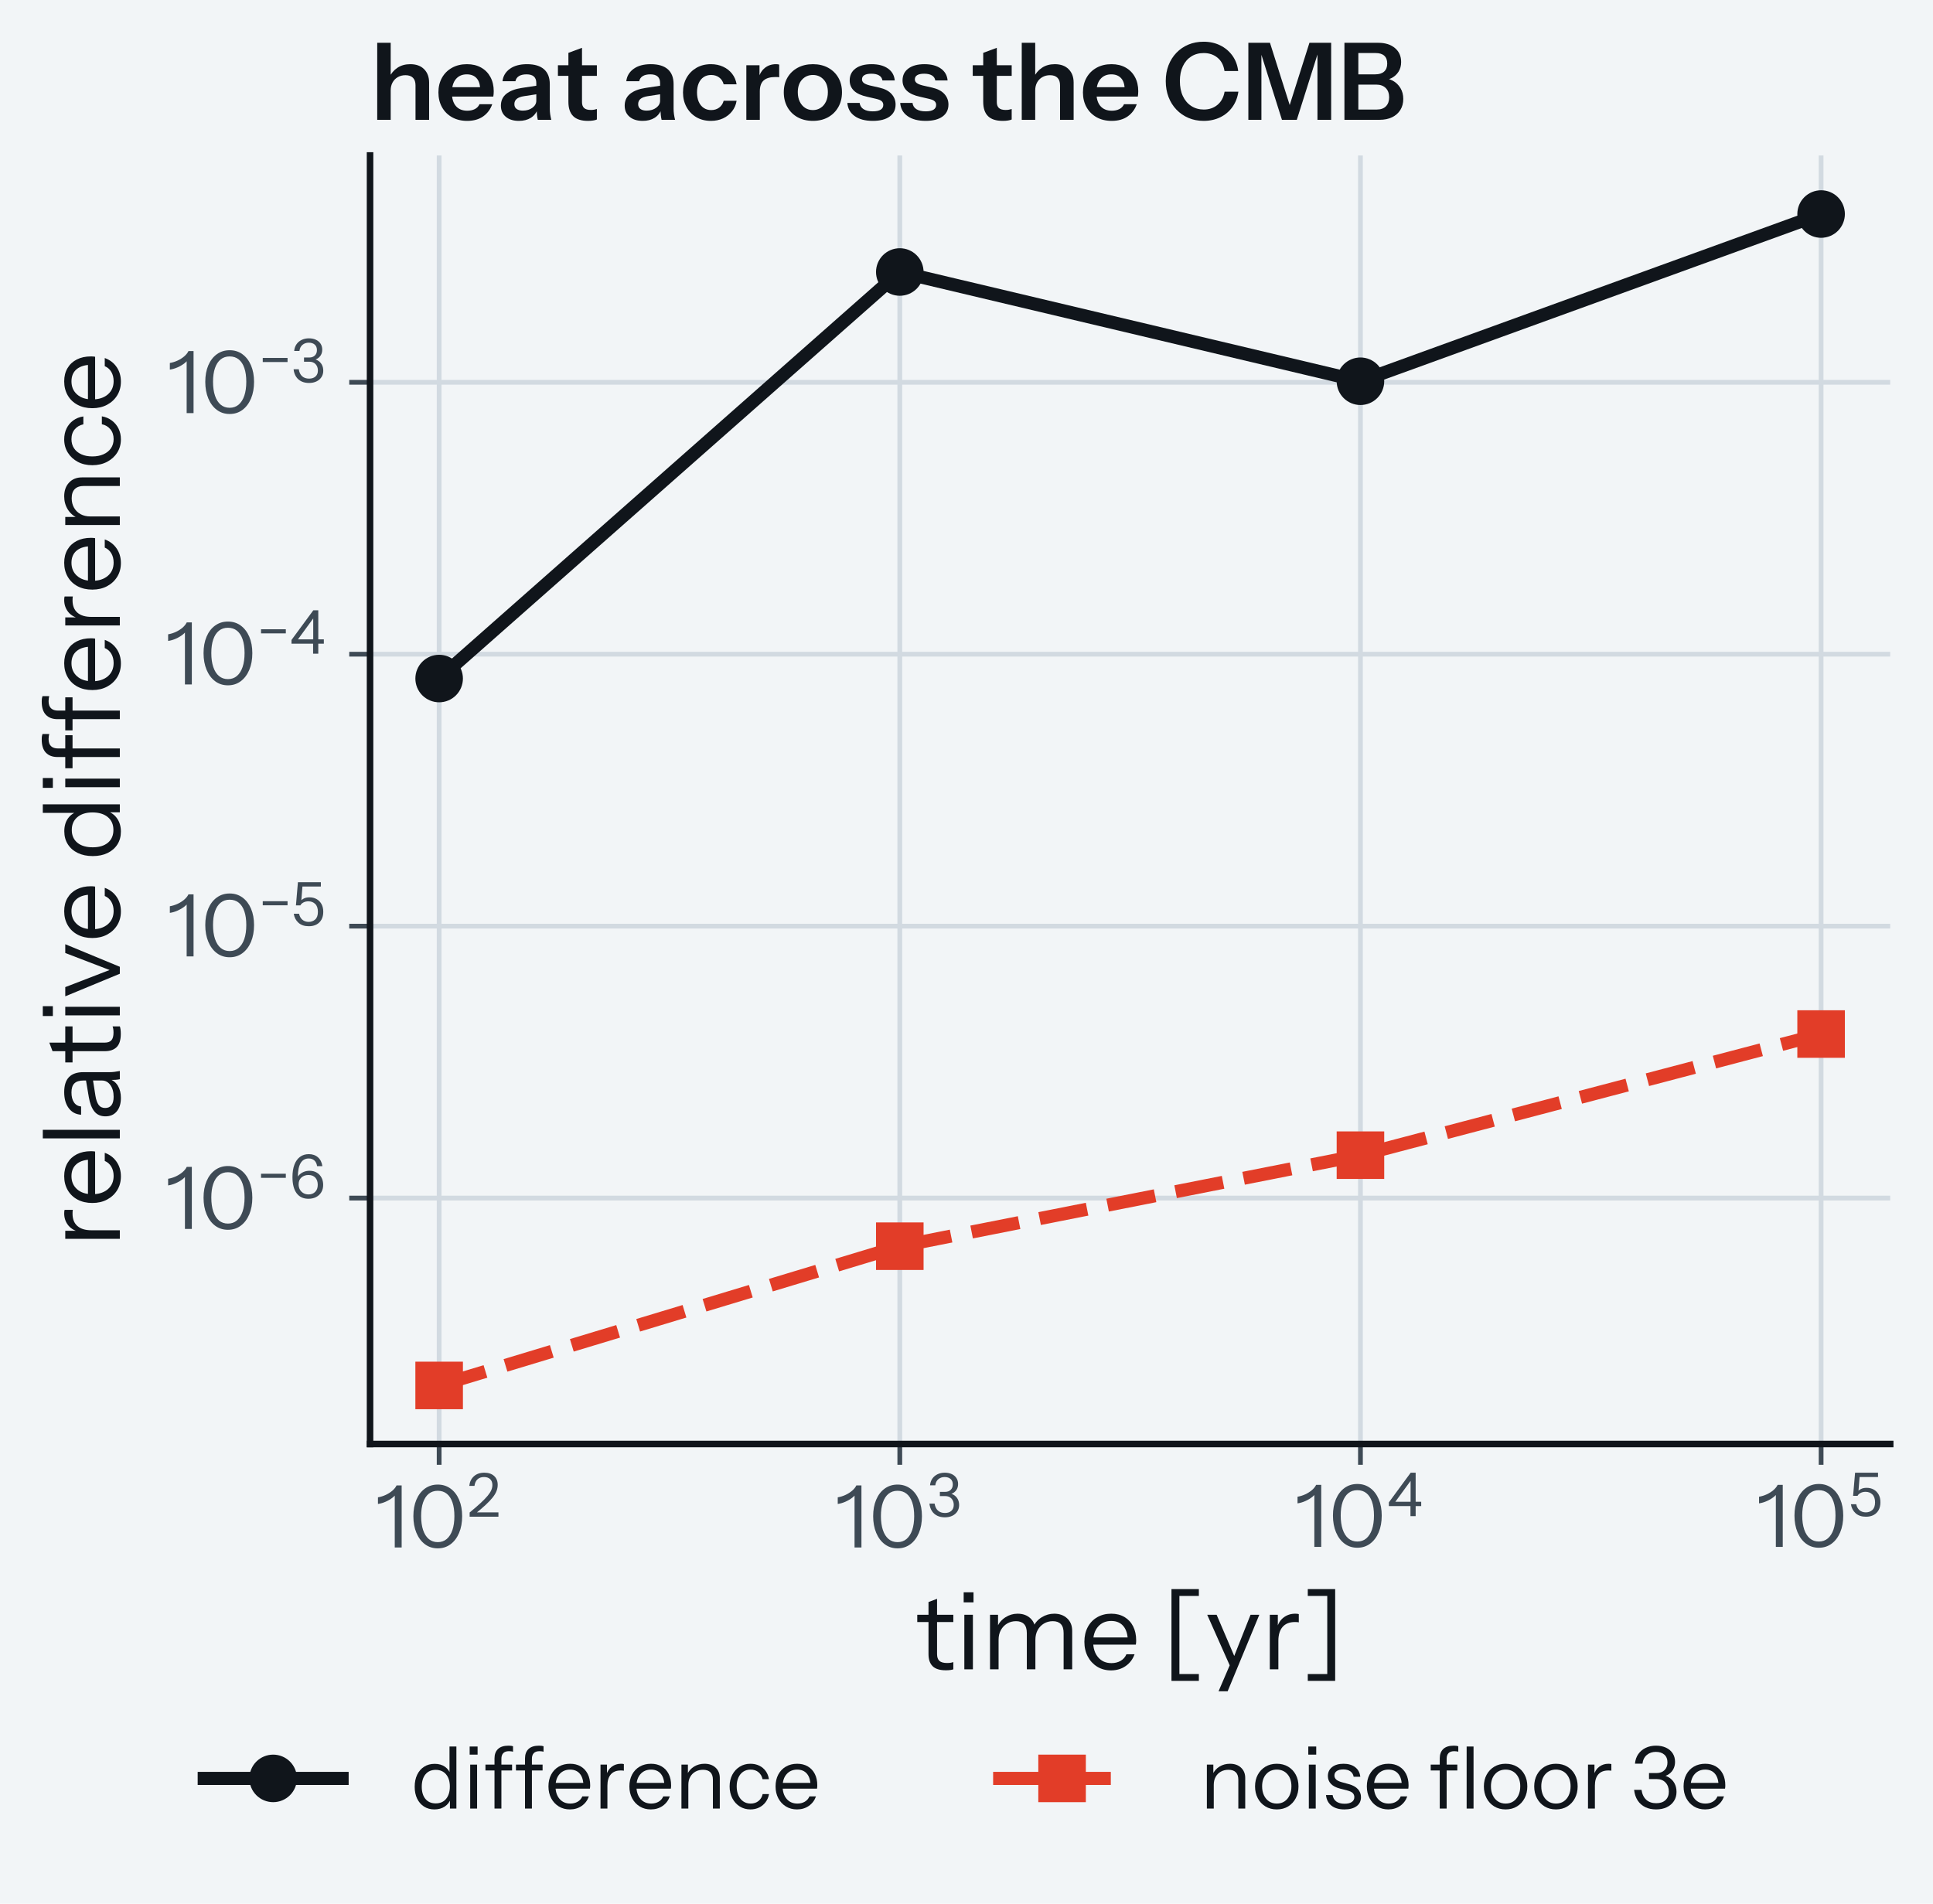
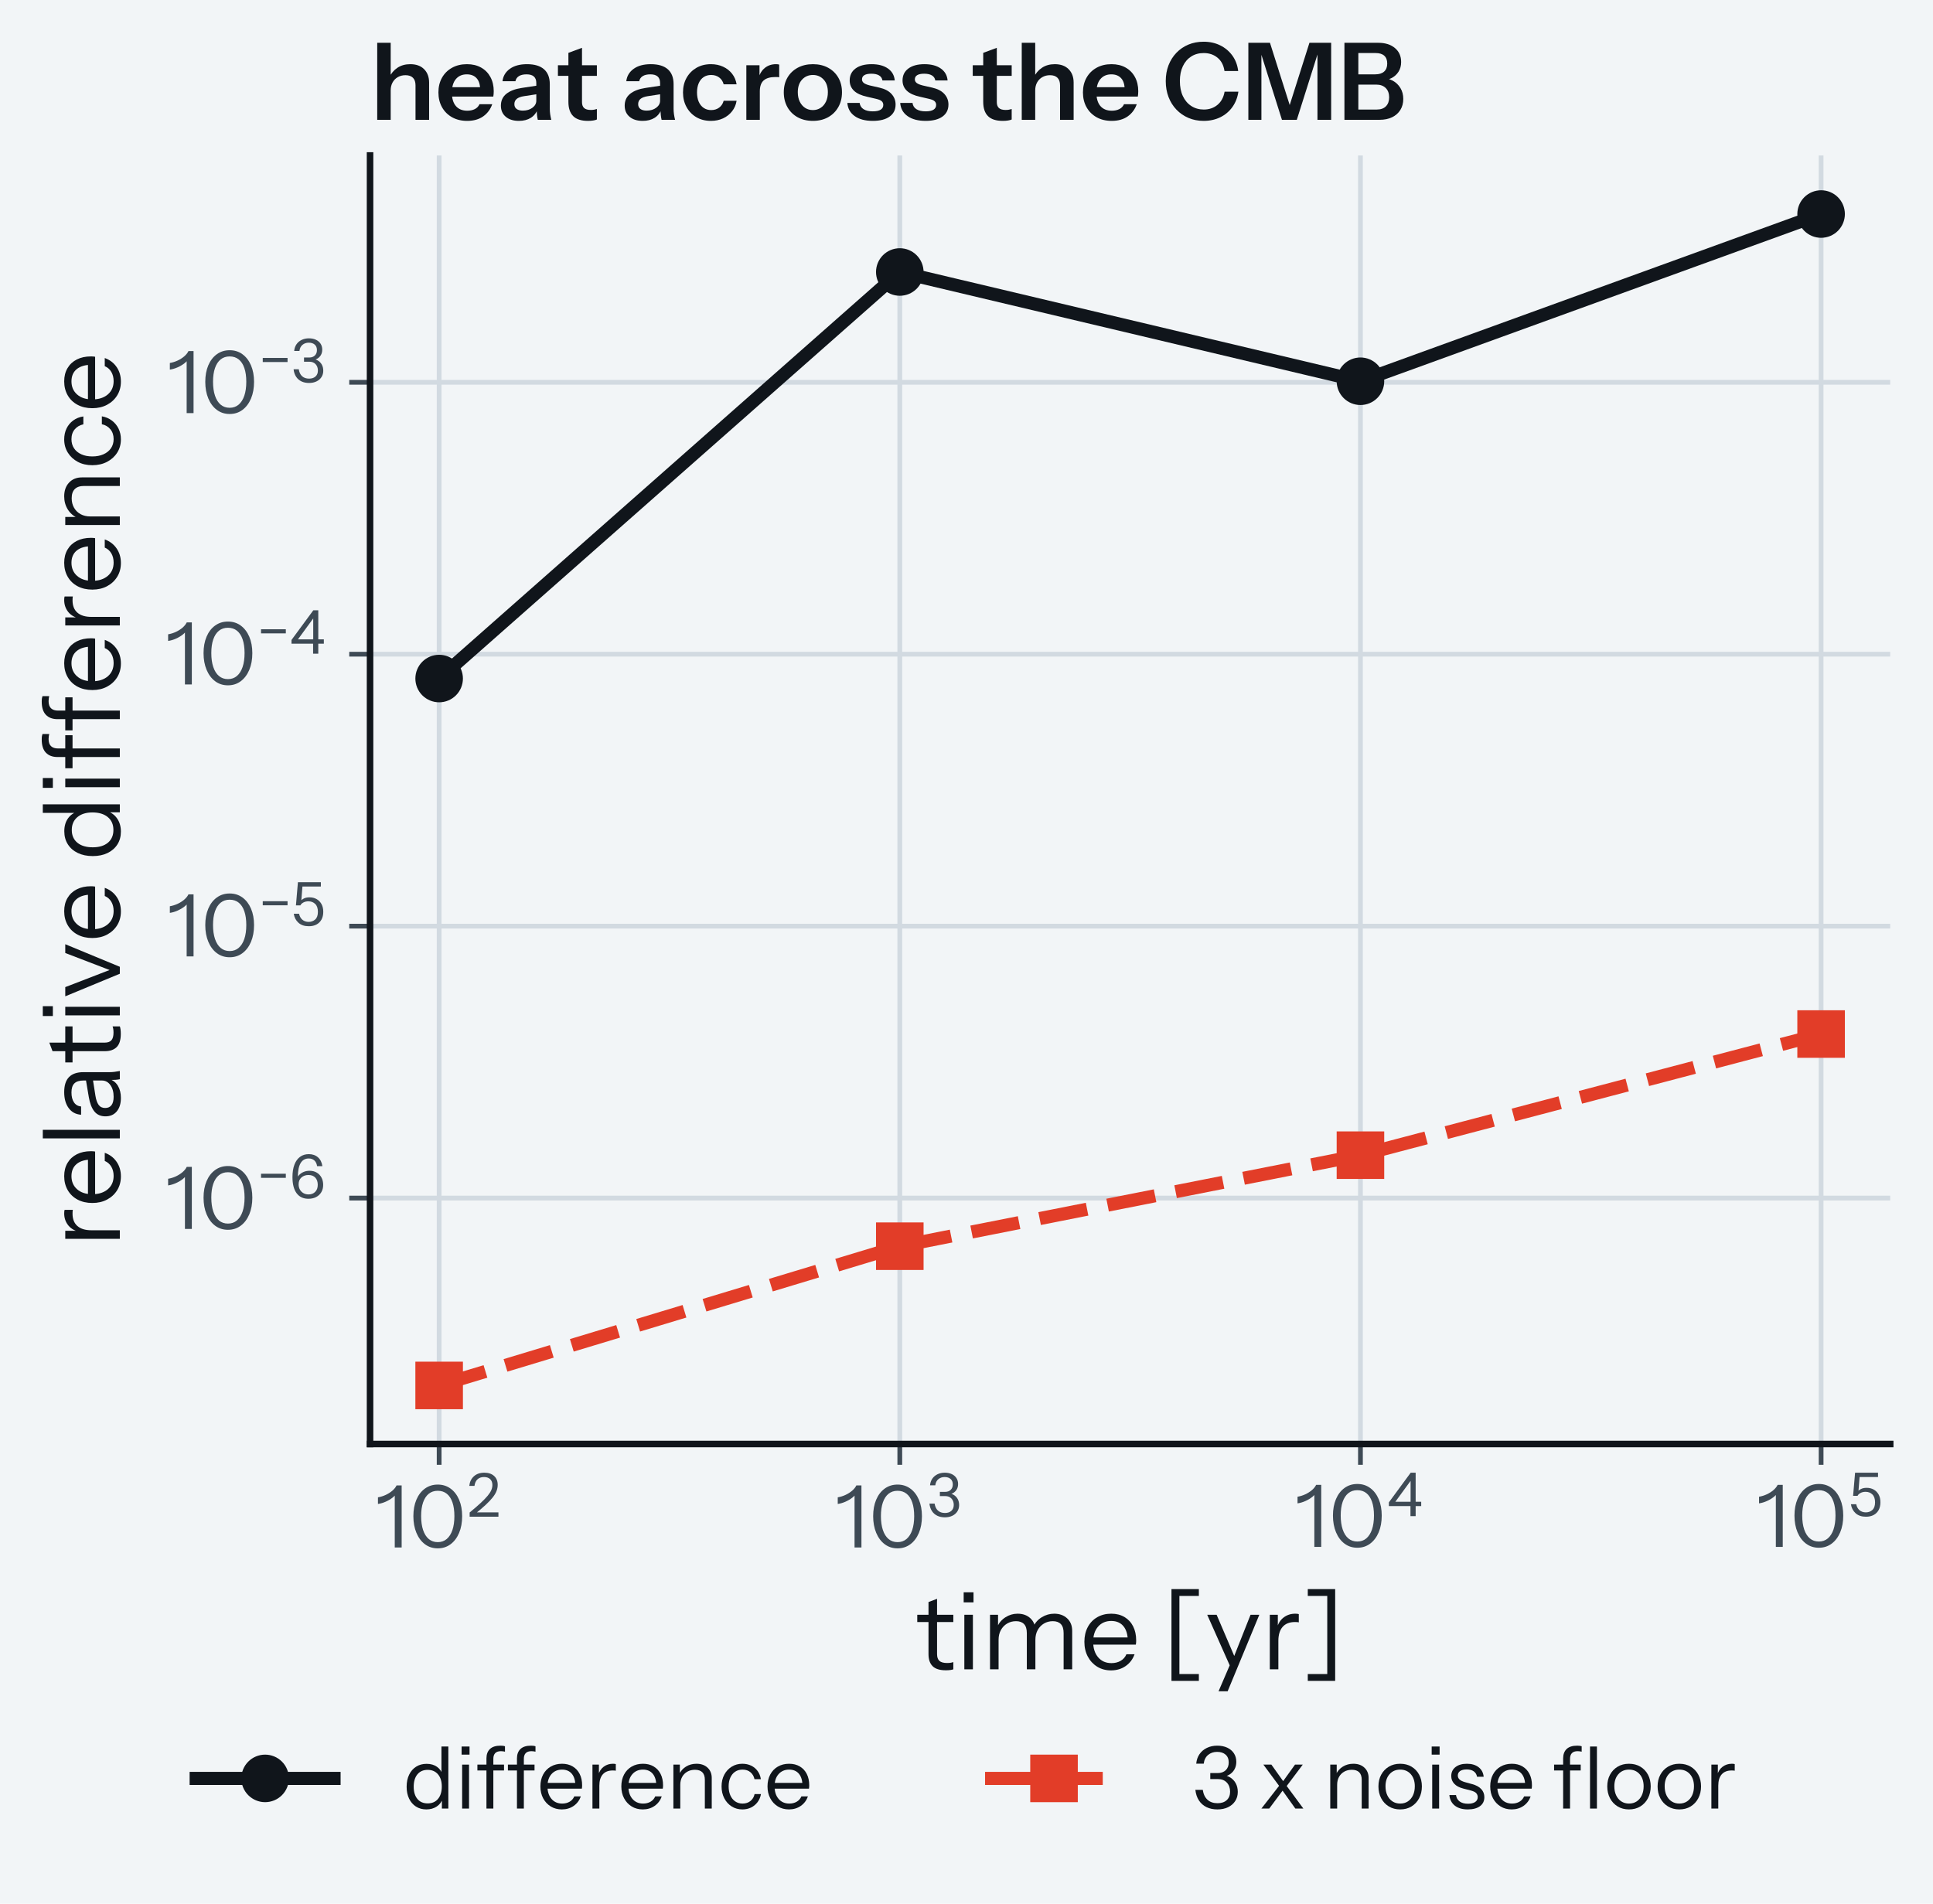
<svg xmlns="http://www.w3.org/2000/svg" xmlns:xlink="http://www.w3.org/1999/xlink" width="325.2pt" height="320.35pt" viewBox="0 0 325.2 320.35" version="1.1">
  <defs>
    <style type="text/css">*{stroke-linejoin: round; stroke-linecap: butt}</style>
  </defs>
  <g id="figure_1">
    <g id="patch_1">
      <path d="M 0 320.35  L 325.2 320.35  L 325.2 0  L 0 0  z " style="fill: #f2f5f7" />
    </g>
    <g id="axes_1">
      <g id="patch_2">
        <path d="M 62.255 242.985  L 318 242.985  L 318 26.16  L 62.255 26.16  z " style="fill: #f2f5f7" />
      </g>
      <g id="matplotlib.axis_1">
        <g id="xtick_1">
          <g id="line2d_1">
            <path d="M 73.88 242.985  L 73.88 26.16  " clip-path="url(#pbb0f7ab8b5)" style="fill: none; stroke: #d2dae1; stroke-width: 0.8; stroke-linecap: square" />
          </g>
          <g id="line2d_2">
            <defs>
              <path id="m2a301ba8c9" d="M 0 0  L 0 3.5  " style="stroke: #3e4a55; stroke-width: 0.8" />
            </defs>
            <g>
              <use xlink:href="#m2a301ba8c9" x="73.88" y="242.985" style="fill: #3e4a55; stroke: #3e4a55; stroke-width: 0.8" />
            </g>
          </g>
          <g id="text_1">
            <g style="fill: #3e4a55" transform="translate(63.14975 260.425) scale(0.145 -0.145)">
              <defs>
                <path id="InstrumentSans-Regular-31" d="M 1440 0  L 1440 4083  L 1574 4051  Q 1498 3878 1280 3705  Q 1062 3533 777 3405  Q 493 3277 192 3232  L 192 3725  Q 493 3776 768 3904  Q 1043 4032 1257 4214  Q 1472 4397 1574 4608  L 1952 4608  L 1952 0  L 1440 0  z " transform="scale(0.015625)" />
                <path id="InstrumentSans-Regular-30" d="M 2131 -64  Q 1587 -64 1180 240  Q 774 544 547 1085  Q 320 1626 320 2323  Q 320 3021 544 3549  Q 768 4077 1177 4374  Q 1587 4672 2131 4672  Q 2675 4672 3081 4374  Q 3488 4077 3715 3549  Q 3942 3021 3942 2323  Q 3942 1619 3715 1081  Q 3488 544 3081 240  Q 2675 -64 2131 -64  z M 2131 397  Q 2522 397 2797 630  Q 3072 864 3219 1296  Q 3366 1728 3366 2330  Q 3366 2925 3222 3347  Q 3078 3770 2803 3990  Q 2528 4211 2131 4211  Q 1734 4211 1459 3987  Q 1184 3763 1040 3344  Q 896 2925 896 2330  Q 896 1728 1043 1293  Q 1190 858 1465 627  Q 1741 397 2131 397  z " transform="scale(0.015625)" />
                <path id="InstrumentSans-Regular-32" d="M 256 0  L 256 448  Q 947 1018 1411 1446  Q 1875 1875 2153 2208  Q 2432 2541 2550 2819  Q 2669 3098 2669 3366  Q 2669 3763 2432 3987  Q 2195 4211 1779 4211  Q 1350 4211 1088 3968  Q 826 3725 768 3270  L 218 3270  Q 282 3898 701 4285  Q 1120 4672 1818 4672  Q 2464 4672 2848 4326  Q 3232 3981 3232 3379  Q 3232 3053 3107 2726  Q 2982 2400 2697 2041  Q 2413 1683 1949 1251  Q 1485 819 800 275  L 678 461  L 3309 461  L 3309 0  L 256 0  z " transform="scale(0.015625)" />
              </defs>
              <use xlink:href="#InstrumentSans-Regular-31" transform="translate(0 0.2)" />
              <use xlink:href="#InstrumentSans-Regular-30" transform="translate(39.09999 0.2)" />
              <use xlink:href="#InstrumentSans-Regular-32" transform="translate(106.5925 35.9) scale(0.7)" />
            </g>
          </g>
        </g>
        <g id="xtick_2">
          <g id="line2d_3">
            <path d="M 151.378 242.985  L 151.378 26.16  " clip-path="url(#pbb0f7ab8b5)" style="fill: none; stroke: #d2dae1; stroke-width: 0.8; stroke-linecap: square" />
          </g>
          <g id="line2d_4">
            <g>
              <use xlink:href="#m2a301ba8c9" x="151.378" y="242.985" style="fill: #3e4a55; stroke: #3e4a55; stroke-width: 0.8" />
            </g>
          </g>
          <g id="text_2">
            <g style="fill: #3e4a55" transform="translate(140.5031 260.425) scale(0.145 -0.145)">
              <defs>
                <path id="InstrumentSans-Regular-33" d="M 1894 -64  Q 1434 -64 1085 105  Q 736 275 521 601  Q 307 928 256 1389  L 806 1389  Q 877 909 1158 653  Q 1440 397 1901 397  Q 2336 397 2585 627  Q 2835 858 2835 1254  Q 2835 1670 2592 1929  Q 2349 2189 1939 2189  L 1363 2189  L 1363 2637  L 1920 2637  Q 2291 2637 2512 2851  Q 2733 3066 2733 3424  Q 2733 3802 2499 4006  Q 2266 4211 1869 4211  Q 1478 4211 1203 3984  Q 928 3757 877 3334  L 320 3334  Q 358 3744 563 4041  Q 768 4339 1110 4505  Q 1453 4672 1882 4672  Q 2298 4672 2618 4525  Q 2938 4378 3117 4106  Q 3296 3834 3296 3469  Q 3296 3142 3149 2892  Q 3002 2643 2749 2502  Q 2496 2362 2170 2362  L 2131 2496  Q 2522 2496 2806 2333  Q 3091 2170 3248 1888  Q 3405 1606 3405 1235  Q 3405 851 3213 556  Q 3021 262 2681 99  Q 2342 -64 1894 -64  z " transform="scale(0.015625)" />
              </defs>
              <use xlink:href="#InstrumentSans-Regular-31" transform="translate(0 0.2)" />
              <use xlink:href="#InstrumentSans-Regular-30" transform="translate(39.09999 0.2)" />
              <use xlink:href="#InstrumentSans-Regular-33" transform="translate(106.5925 35.9) scale(0.7)" />
            </g>
          </g>
        </g>
        <g id="xtick_3">
          <g id="line2d_5">
            <path d="M 228.876 242.985  L 228.876 26.16  " clip-path="url(#pbb0f7ab8b5)" style="fill: none; stroke: #d2dae1; stroke-width: 0.8; stroke-linecap: square" />
          </g>
          <g id="line2d_6">
            <g>
              <use xlink:href="#m2a301ba8c9" x="228.876" y="242.985" style="fill: #3e4a55; stroke: #3e4a55; stroke-width: 0.8" />
            </g>
          </g>
          <g id="text_3">
            <g style="fill: #3e4a55" transform="translate(217.8564 260.425) scale(0.145 -0.145)">
              <defs>
                <path id="InstrumentSans-Regular-34" d="M 2509 0  L 2509 1216  L 2522 1344  L 2522 3974  L 2694 3974  L 749 1312  L 576 1523  L 3648 1523  L 3648 1062  L 218 1062  L 218 1459  L 2534 4608  L 3059 4608  L 3059 0  L 2509 0  z " transform="scale(0.015625)" />
              </defs>
              <use xlink:href="#InstrumentSans-Regular-31" transform="translate(0 0.9)" />
              <use xlink:href="#InstrumentSans-Regular-30" transform="translate(39.09999 0.9)" />
              <use xlink:href="#InstrumentSans-Regular-34" transform="translate(106.5925 36.6) scale(0.7)" />
            </g>
          </g>
        </g>
        <g id="xtick_4">
          <g id="line2d_7">
            <path d="M 306.375 242.985  L 306.375 26.16  " clip-path="url(#pbb0f7ab8b5)" style="fill: none; stroke: #d2dae1; stroke-width: 0.8; stroke-linecap: square" />
          </g>
          <g id="line2d_8">
            <g>
              <use xlink:href="#m2a301ba8c9" x="306.375" y="242.985" style="fill: #3e4a55; stroke: #3e4a55; stroke-width: 0.8" />
            </g>
          </g>
          <g id="text_4">
            <g style="fill: #3e4a55" transform="translate(295.4998 260.425) scale(0.145 -0.145)">
              <defs>
                <path id="InstrumentSans-Regular-35" d="M 1869 -64  Q 1184 -64 774 304  Q 365 672 275 1261  L 838 1261  Q 922 845 1194 621  Q 1466 397 1856 397  Q 2266 397 2550 653  Q 2835 909 2835 1466  Q 2835 2022 2550 2300  Q 2266 2579 1830 2579  Q 1517 2579 1286 2451  Q 1056 2323 979 2150  L 506 2150  L 717 4608  L 3149 4608  L 3149 4147  L 1030 4147  L 1210 4339  L 1062 2483  L 941 2528  Q 1056 2720 1312 2861  Q 1568 3002 1939 3002  Q 2368 3002 2697 2816  Q 3027 2630 3216 2288  Q 3405 1946 3405 1466  Q 3405 986 3216 643  Q 3027 301 2684 118  Q 2342 -64 1869 -64  z " transform="scale(0.015625)" />
              </defs>
              <use xlink:href="#InstrumentSans-Regular-31" transform="translate(0 0.9)" />
              <use xlink:href="#InstrumentSans-Regular-30" transform="translate(39.09999 0.9)" />
              <use xlink:href="#InstrumentSans-Regular-35" transform="translate(106.5925 36.6) scale(0.7)" />
            </g>
          </g>
        </g>
        <g id="text_5">
          <g style="fill: #10151b" transform="translate(154.0105 280.8975) scale(0.18 -0.18)">
            <defs>
              <path id="InstrumentSans-Regular-74" d="M 1818 -58  Q 1274 -58 1027 188  Q 781 435 781 902  L 781 4026  L 1293 4218  L 1293 909  Q 1293 634 1433 506  Q 1574 378 1894 378  Q 2022 378 2115 394  Q 2208 410 2266 435  L 2266 0  Q 2202 -26 2083 -42  Q 1965 -58 1818 -58  z M 109 2829  L 109 3264  L 2266 3264  L 2266 2829  L 109 2829  z " transform="scale(0.015625)" />
              <path id="InstrumentSans-Regular-69" d="M 512 0  L 512 3264  L 1024 3264  L 1024 0  L 512 0  z M 472 4006  L 472 4608  L 1061 4608  L 1061 4006  L 472 4006  z " transform="scale(0.015625)" />
              <path id="InstrumentSans-Regular-6d" d="M 512 0  L 512 3264  L 992 3264  L 992 2496  L 1024 2496  L 1024 0  L 512 0  z M 2714 0  L 2714 2163  Q 2714 2534 2547 2707  Q 2381 2880 2067 2880  Q 1773 2880 1536 2739  Q 1299 2598 1161 2348  Q 1024 2099 1024 1766  L 941 2541  Q 1107 2906 1440 3117  Q 1773 3328 2163 3328  Q 2637 3328 2931 3049  Q 3226 2771 3226 2298  L 3226 0  L 2714 0  z M 4915 0  L 4915 2163  Q 4915 2534 4748 2707  Q 4582 2880 4269 2880  Q 3974 2880 3737 2739  Q 3501 2598 3363 2348  Q 3226 2099 3226 1766  L 3098 2541  Q 3264 2906 3609 3117  Q 3955 3328 4352 3328  Q 4826 3328 5126 3049  Q 5427 2771 5427 2298  L 5427 0  L 4915 0  z " transform="scale(0.015625)" />
              <path id="InstrumentSans-Regular-65" d="M 1850 -64  Q 1382 -64 1024 157  Q 666 378 461 762  Q 256 1146 256 1645  Q 256 2144 457 2525  Q 659 2906 1024 3117  Q 1389 3328 1862 3328  Q 2317 3328 2653 3129  Q 2989 2931 3171 2572  Q 3354 2214 3354 1728  Q 3354 1664 3350 1606  Q 3347 1549 3334 1478  L 640 1478  L 640 1907  L 3021 1907  L 2854 1670  Q 2854 2259 2595 2576  Q 2336 2893 1862 2893  Q 1376 2893 1078 2557  Q 781 2221 781 1651  Q 781 1069 1078 720  Q 1376 371 1875 371  Q 2189 371 2425 508  Q 2662 646 2771 902  L 3258 902  Q 3098 454 2723 195  Q 2349 -64 1850 -64  z " transform="scale(0.015625)" />
              <path id="InstrumentSans-Regular-20" transform="scale(0.015625)" />
              <path id="InstrumentSans-Regular-5b" d="M 576 -691  L 576 4800  L 2214 4800  L 2214 4390  L 1050 4390  L 1050 -282  L 2214 -282  L 2214 -691  L 576 -691  z " transform="scale(0.015625)" />
              <path id="InstrumentSans-Regular-79" d="M 794 -1312  L 1523 384  L 1638 563  L 2707 3264  L 3232 3264  L 1338 -1312  L 794 -1312  z M 1581 -32  L 115 3264  L 678 3264  L 1939 314  L 1581 -32  z " transform="scale(0.015625)" />
              <path id="InstrumentSans-Regular-72" d="M 512 0  L 512 3264  L 992 3264  L 992 2432  L 1024 2432  L 1024 0  L 512 0  z M 1024 1702  L 941 2477  Q 1056 2893 1350 3110  Q 1645 3328 2029 3328  Q 2189 3328 2246 3302  L 2246 2810  Q 2214 2822 2156 2825  Q 2099 2829 2016 2829  Q 1530 2829 1277 2537  Q 1024 2246 1024 1702  z " transform="scale(0.015625)" />
              <path id="InstrumentSans-Regular-5d" d="M 2022 4800  L 2022 -691  L 384 -691  L 384 -282  L 1549 -282  L 1549 4390  L 384 4390  L 384 4800  L 2022 4800  z " transform="scale(0.015625)" />
            </defs>
            <use xlink:href="#InstrumentSans-Regular-74" />
            <use xlink:href="#InstrumentSans-Regular-69" transform="translate(37.7 0)" />
            <use xlink:href="#InstrumentSans-Regular-6d" transform="translate(61.69998 0)" />
            <use xlink:href="#InstrumentSans-Regular-65" transform="translate(153.9 0)" />
            <use xlink:href="#InstrumentSans-Regular-20" transform="translate(210.3 0)" />
            <use xlink:href="#InstrumentSans-Regular-5b" transform="translate(230.2999 0)" />
            <use xlink:href="#InstrumentSans-Regular-79" transform="translate(270.8999 0)" />
            <use xlink:href="#InstrumentSans-Regular-72" transform="translate(323.1999 0)" />
            <use xlink:href="#InstrumentSans-Regular-5d" transform="translate(360.6999 0)" />
          </g>
        </g>
      </g>
      <g id="matplotlib.axis_2">
        <g id="ytick_1">
          <g id="line2d_9">
            <path d="M 62.255 201.602  L 318 201.602  " clip-path="url(#pbb0f7ab8b5)" style="fill: none; stroke: #d2dae1; stroke-width: 0.8; stroke-linecap: square" />
          </g>
          <g id="line2d_10">
            <defs>
              <path id="me776a80f98" d="M 0 0  L -3.5 0  " style="stroke: #3e4a55; stroke-width: 0.8" />
            </defs>
            <g>
              <use xlink:href="#me776a80f98" x="62.255" y="201.602" style="fill: #3e4a55; stroke: #3e4a55; stroke-width: 0.8" />
            </g>
          </g>
          <g id="text_6">
            <g style="fill: #3e4a55" transform="translate(27.85 206.8219) scale(0.145 -0.145)">
              <defs>
                <path id="InstrumentSans-Regular-2212" d="M 384 2157  L 384 2592  L 3014 2592  L 3014 2157  L 384 2157  z " transform="scale(0.015625)" />
                <path id="InstrumentSans-Regular-36" d="M 2010 -64  Q 1197 -64 758 528  Q 320 1120 320 2240  Q 320 3014 528 3558  Q 736 4102 1126 4387  Q 1517 4672 2054 4672  Q 2643 4672 3027 4333  Q 3411 3994 3494 3398  L 2931 3398  Q 2874 3795 2640 4003  Q 2406 4211 2048 4211  Q 1478 4211 1187 3724  Q 896 3238 896 2266  L 896 1850  L 749 1907  Q 806 2208 1004 2432  Q 1203 2656 1497 2781  Q 1792 2906 2131 2906  Q 2566 2906 2889 2717  Q 3213 2528 3395 2192  Q 3578 1856 3578 1408  Q 3578 966 3379 633  Q 3181 301 2829 118  Q 2477 -64 2010 -64  z M 2029 397  Q 2464 397 2733 672  Q 3002 947 3002 1414  Q 3002 1901 2742 2179  Q 2483 2458 2016 2458  Q 1568 2458 1270 2195  Q 973 1933 973 1472  Q 973 1152 1110 909  Q 1248 666 1488 531  Q 1728 397 2029 397  z " transform="scale(0.015625)" />
              </defs>
              <use xlink:href="#InstrumentSans-Regular-31" transform="translate(0 0.2)" />
              <use xlink:href="#InstrumentSans-Regular-30" transform="translate(39.09999 0.2)" />
              <use xlink:href="#InstrumentSans-Regular-2212" transform="translate(106.5925 35.9) scale(0.7)" />
              <use xlink:href="#InstrumentSans-Regular-36" transform="translate(143.7625 35.9) scale(0.7)" />
            </g>
          </g>
        </g>
        <g id="ytick_2">
          <g id="line2d_11">
            <path d="M 62.255 155.843  L 318 155.843  " clip-path="url(#pbb0f7ab8b5)" style="fill: none; stroke: #d2dae1; stroke-width: 0.8; stroke-linecap: square" />
          </g>
          <g id="line2d_12">
            <g>
              <use xlink:href="#me776a80f98" x="62.255" y="155.843" style="fill: #3e4a55; stroke: #3e4a55; stroke-width: 0.8" />
            </g>
          </g>
          <g id="text_7">
            <g style="fill: #3e4a55" transform="translate(28.14 161.0634) scale(0.145 -0.145)">
              <use xlink:href="#InstrumentSans-Regular-31" transform="translate(0 0.9)" />
              <use xlink:href="#InstrumentSans-Regular-30" transform="translate(39.09999 0.9)" />
              <use xlink:href="#InstrumentSans-Regular-2212" transform="translate(106.5925 36.6) scale(0.7)" />
              <use xlink:href="#InstrumentSans-Regular-35" transform="translate(143.7625 36.6) scale(0.7)" />
            </g>
          </g>
        </g>
        <g id="ytick_3">
          <g id="line2d_13">
            <path d="M 62.255 110.085  L 318 110.085  " clip-path="url(#pbb0f7ab8b5)" style="fill: none; stroke: #d2dae1; stroke-width: 0.8; stroke-linecap: square" />
          </g>
          <g id="line2d_14">
            <g>
              <use xlink:href="#me776a80f98" x="62.255" y="110.085" style="fill: #3e4a55; stroke: #3e4a55; stroke-width: 0.8" />
            </g>
          </g>
          <g id="text_8">
            <g style="fill: #3e4a55" transform="translate(27.85 115.3049) scale(0.145 -0.145)">
              <use xlink:href="#InstrumentSans-Regular-31" transform="translate(0 0.9)" />
              <use xlink:href="#InstrumentSans-Regular-30" transform="translate(39.09999 0.9)" />
              <use xlink:href="#InstrumentSans-Regular-2212" transform="translate(106.5925 36.6) scale(0.7)" />
              <use xlink:href="#InstrumentSans-Regular-34" transform="translate(143.7625 36.6) scale(0.7)" />
            </g>
          </g>
        </g>
        <g id="ytick_4">
          <g id="line2d_15">
            <path d="M 62.255 64.326  L 318 64.326  " clip-path="url(#pbb0f7ab8b5)" style="fill: none; stroke: #d2dae1; stroke-width: 0.8; stroke-linecap: square" />
          </g>
          <g id="line2d_16">
            <g>
              <use xlink:href="#me776a80f98" x="62.255" y="64.326" style="fill: #3e4a55; stroke: #3e4a55; stroke-width: 0.8" />
            </g>
          </g>
          <g id="text_9">
            <g style="fill: #3e4a55" transform="translate(28.14 69.54643) scale(0.145 -0.145)">
              <use xlink:href="#InstrumentSans-Regular-31" transform="translate(0 0.2)" />
              <use xlink:href="#InstrumentSans-Regular-30" transform="translate(39.09999 0.2)" />
              <use xlink:href="#InstrumentSans-Regular-2212" transform="translate(106.5925 35.9) scale(0.7)" />
              <use xlink:href="#InstrumentSans-Regular-33" transform="translate(143.7625 35.9) scale(0.7)" />
            </g>
          </g>
        </g>
        <g id="text_10">
          <g style="fill: #10151b" transform="translate(20.16 209.8969) rotate(-90) scale(0.18 -0.18)">
            <defs>
              <path id="InstrumentSans-Regular-6c" d="M 512 0  L 512 4608  L 1024 4608  L 1024 0  L 512 0  z " transform="scale(0.015625)" />
              <path id="InstrumentSans-Regular-61" d="M 2515 0  Q 2490 109 2480 249  Q 2470 390 2470 608  L 2438 608  L 2438 2170  Q 2438 2541 2268 2717  Q 2099 2893 1722 2893  Q 1350 2893 1129 2742  Q 909 2592 883 2317  L 390 2317  Q 422 2790 787 3059  Q 1152 3328 1741 3328  Q 2349 3328 2643 3040  Q 2938 2752 2938 2176  L 2938 608  Q 2938 467 2957 316  Q 2976 166 3008 0  L 2515 0  z M 1395 -64  Q 890 -64 592 182  Q 294 429 294 858  Q 294 1286 588 1523  Q 883 1760 1446 1856  L 2586 2048  L 2586 1626  L 1523 1459  Q 1165 1402 979 1267  Q 794 1133 794 877  Q 794 627 963 499  Q 1133 371 1466 371  Q 1894 371 2166 566  Q 2438 762 2438 1075  L 2522 621  Q 2419 294 2121 115  Q 1824 -64 1395 -64  z " transform="scale(0.015625)" />
              <path id="InstrumentSans-Regular-76" d="M 1466 0  L 115 3264  L 666 3264  L 1792 346  L 1587 346  L 2707 3264  L 3232 3264  L 1882 0  L 1466 0  z " transform="scale(0.015625)" />
              <path id="InstrumentSans-Regular-64" d="M 2886 0  L 2886 762  L 2950 742  Q 2829 371 2505 153  Q 2182 -64 1734 -64  Q 1293 -64 963 147  Q 634 358 451 736  Q 269 1114 269 1619  Q 269 2131 454 2515  Q 640 2899 973 3110  Q 1306 3322 1754 3322  Q 2214 3322 2528 3098  Q 2842 2874 2957 2464  L 2854 2451  L 2854 4608  L 3366 4608  L 3366 0  L 2886 0  z M 1830 384  Q 2323 384 2601 720  Q 2880 1056 2880 1638  Q 2880 2208 2598 2541  Q 2317 2874 1830 2874  Q 1344 2874 1069 2541  Q 794 2208 794 1619  Q 794 1043 1069 713  Q 1344 384 1830 384  z " transform="scale(0.015625)" />
              <path id="InstrumentSans-Regular-66" d="M 781 0  L 781 3725  Q 781 4173 1040 4422  Q 1299 4672 1830 4672  Q 1958 4672 2032 4659  Q 2106 4646 2157 4627  L 2157 4224  Q 2112 4237 2032 4249  Q 1952 4262 1862 4262  Q 1568 4262 1430 4115  Q 1293 3968 1293 3699  L 1293 0  L 781 0  z M 109 2829  L 109 3264  L 2086 3264  L 2086 2829  L 109 2829  z " transform="scale(0.015625)" />
              <path id="InstrumentSans-Regular-6e" d="M 512 0  L 512 3264  L 992 3264  L 992 2496  L 1024 2496  L 1024 0  L 512 0  z M 2848 0  L 2848 2138  Q 2848 2509 2662 2694  Q 2477 2880 2112 2880  Q 1792 2880 1545 2739  Q 1299 2598 1161 2348  Q 1024 2099 1024 1766  L 941 2541  Q 1107 2906 1449 3117  Q 1792 3328 2227 3328  Q 2739 3328 3049 3037  Q 3360 2746 3360 2272  L 3360 0  L 2848 0  z " transform="scale(0.015625)" />
              <path id="InstrumentSans-Regular-63" d="M 1805 -64  Q 1357 -64 1008 157  Q 659 378 457 765  Q 256 1152 256 1645  Q 256 2138 457 2515  Q 659 2893 1008 3110  Q 1357 3328 1798 3328  Q 2163 3328 2454 3187  Q 2746 3046 2934 2787  Q 3123 2528 3174 2182  L 2701 2182  Q 2637 2496 2406 2694  Q 2176 2893 1811 2893  Q 1498 2893 1267 2739  Q 1037 2586 909 2304  Q 781 2022 781 1645  Q 781 1267 909 979  Q 1037 691 1270 531  Q 1504 371 1818 371  Q 2170 371 2406 566  Q 2643 762 2707 1075  L 3181 1075  Q 3123 736 2928 477  Q 2733 218 2445 77  Q 2157 -64 1805 -64  z " transform="scale(0.015625)" />
            </defs>
            <use xlink:href="#InstrumentSans-Regular-72" />
            <use xlink:href="#InstrumentSans-Regular-65" transform="translate(37.49999 0)" />
            <use xlink:href="#InstrumentSans-Regular-6c" transform="translate(93.89998 0)" />
            <use xlink:href="#InstrumentSans-Regular-61" transform="translate(117.9 0)" />
            <use xlink:href="#InstrumentSans-Regular-74" transform="translate(171.2 0)" />
            <use xlink:href="#InstrumentSans-Regular-69" transform="translate(208.8999 0)" />
            <use xlink:href="#InstrumentSans-Regular-76" transform="translate(232.8999 0)" />
            <use xlink:href="#InstrumentSans-Regular-65" transform="translate(285.1999 0)" />
            <use xlink:href="#InstrumentSans-Regular-20" transform="translate(341.5999 0)" />
            <use xlink:href="#InstrumentSans-Regular-64" transform="translate(361.5999 0)" />
            <use xlink:href="#InstrumentSans-Regular-69" transform="translate(422.1999 0)" />
            <use xlink:href="#InstrumentSans-Regular-66" transform="translate(446.1999 0)" />
            <use xlink:href="#InstrumentSans-Regular-66" transform="translate(481.5999 0)" />
            <use xlink:href="#InstrumentSans-Regular-65" transform="translate(516.9999 0)" />
            <use xlink:href="#InstrumentSans-Regular-72" transform="translate(573.3999 0)" />
            <use xlink:href="#InstrumentSans-Regular-65" transform="translate(610.8998 0)" />
            <use xlink:href="#InstrumentSans-Regular-6e" transform="translate(667.2998 0)" />
            <use xlink:href="#InstrumentSans-Regular-63" transform="translate(727.1998 0)" />
            <use xlink:href="#InstrumentSans-Regular-65" transform="translate(780.4998 0)" />
          </g>
        </g>
      </g>
      <g id="line2d_17">
        <path d="M 73.88 114.177  L 151.378 45.769  L 228.876 64.154  L 306.375 36.016  " clip-path="url(#pbb0f7ab8b5)" style="fill: none; stroke: #10151b; stroke-width: 2.2; stroke-linecap: square" />
        <defs>
          <path id="m4e214ecc18" d="M 0 3.5  C 0.928 3.5 1.819 3.131 2.475 2.475  C 3.131 1.819 3.5 0.928 3.5 0  C 3.5 -0.928 3.131 -1.819 2.475 -2.475  C 1.819 -3.131 0.928 -3.5 0 -3.5  C -0.928 -3.5 -1.819 -3.131 -2.475 -2.475  C -3.131 -1.819 -3.5 -0.928 -3.5 0  C -3.5 0.928 -3.131 1.819 -2.475 2.475  C -1.819 3.131 -0.928 3.5 0 3.5  z " style="stroke: #10151b" />
        </defs>
        <g clip-path="url(#pbb0f7ab8b5)">
          <use xlink:href="#m4e214ecc18" x="73.88" y="114.177" style="fill: #10151b; stroke: #10151b" />
          <use xlink:href="#m4e214ecc18" x="151.378" y="45.769" style="fill: #10151b; stroke: #10151b" />
          <use xlink:href="#m4e214ecc18" x="228.876" y="64.154" style="fill: #10151b; stroke: #10151b" />
          <use xlink:href="#m4e214ecc18" x="306.375" y="36.016" style="fill: #10151b; stroke: #10151b" />
        </g>
      </g>
      <g id="line2d_18">
        <path d="M 73.88 233.129  L 151.378 209.698  L 228.876 194.382  L 306.375 173.999  " clip-path="url(#pbb0f7ab8b5)" style="fill: none; stroke-dasharray: 8.14,3.52; stroke-dashoffset: 0; stroke: #e23d28; stroke-width: 2.2" />
        <defs>
          <path id="mf7014047b5" d="M -3.5 3.5  L 3.5 3.5  L 3.5 -3.5  L -3.5 -3.5  z " style="stroke: #e23d28; stroke-linejoin: miter" />
        </defs>
        <g clip-path="url(#pbb0f7ab8b5)">
          <use xlink:href="#mf7014047b5" x="73.88" y="233.129" style="fill: #e23d28; stroke: #e23d28; stroke-linejoin: miter" />
          <use xlink:href="#mf7014047b5" x="151.378" y="209.698" style="fill: #e23d28; stroke: #e23d28; stroke-linejoin: miter" />
          <use xlink:href="#mf7014047b5" x="228.876" y="194.382" style="fill: #e23d28; stroke: #e23d28; stroke-linejoin: miter" />
          <use xlink:href="#mf7014047b5" x="306.375" y="173.999" style="fill: #e23d28; stroke: #e23d28; stroke-linejoin: miter" />
        </g>
      </g>
      <g id="patch_3">
        <path d="M 62.255 242.985  L 62.255 26.16  " style="fill: none; stroke: #10151b; stroke-width: 1.1; stroke-linejoin: miter; stroke-linecap: square" />
      </g>
      <g id="patch_4">
        <path d="M 62.255 242.985  L 318 242.985  " style="fill: none; stroke: #10151b; stroke-width: 1.1; stroke-linejoin: miter; stroke-linecap: square" />
      </g>
      <g id="text_11">
        <g style="fill: #10151b" transform="translate(62.255 20.16) scale(0.18 -0.18)">
          <defs>
            <path id="InstrumentSans-SemiBold-68" d="M 429 0  L 429 4608  L 1235 4608  L 1235 0  L 429 0  z M 2720 0  L 2720 2061  Q 2720 2362 2566 2515  Q 2413 2669 2118 2669  Q 1862 2669 1660 2553  Q 1459 2438 1347 2233  Q 1235 2029 1235 1760  L 1152 2541  Q 1318 2899 1638 3113  Q 1958 3328 2406 3328  Q 2938 3328 3235 3027  Q 3533 2726 3533 2227  L 3533 0  L 2720 0  z " transform="scale(0.015625)" />
            <path id="InstrumentSans-SemiBold-65" d="M 1894 -64  Q 1376 -64 989 153  Q 602 371 387 755  Q 173 1139 173 1638  Q 173 2138 387 2518  Q 602 2899 986 3113  Q 1370 3328 1882 3328  Q 2368 3328 2726 3126  Q 3085 2925 3283 2560  Q 3482 2195 3482 1709  Q 3482 1619 3475 1542  Q 3469 1466 3456 1389  L 672 1389  L 672 1952  L 2835 1952  L 2669 1798  Q 2669 2259 2457 2489  Q 2246 2720 1869 2720  Q 1459 2720 1219 2438  Q 979 2157 979 1626  Q 979 1101 1219 822  Q 1459 544 1901 544  Q 2157 544 2349 640  Q 2541 736 2630 934  L 3392 934  Q 3232 474 2851 205  Q 2470 -64 1894 -64  z " transform="scale(0.015625)" />
            <path id="InstrumentSans-SemiBold-61" d="M 2464 0  Q 2432 128 2416 281  Q 2400 435 2400 653  L 2374 653  L 2374 2202  Q 2374 2458 2230 2589  Q 2086 2720 1792 2720  Q 1504 2720 1334 2614  Q 1165 2509 1126 2310  L 352 2310  Q 403 2765 787 3046  Q 1171 3328 1818 3328  Q 2490 3328 2835 3024  Q 3181 2720 3181 2131  L 3181 653  Q 3181 499 3203 339  Q 3226 179 3270 0  L 2464 0  z M 1331 -64  Q 838 -64 547 182  Q 256 429 256 845  Q 256 1293 582 1555  Q 909 1818 1504 1907  L 2522 2061  L 2522 1549  L 1638 1414  Q 1350 1370 1206 1254  Q 1062 1139 1062 934  Q 1062 749 1196 649  Q 1331 550 1568 550  Q 1914 550 2144 723  Q 2374 896 2374 1146  L 2464 653  Q 2336 301 2045 118  Q 1754 -64 1331 -64  z " transform="scale(0.015625)" />
            <path id="InstrumentSans-SemiBold-74" d="M 1894 -64  Q 1293 -64 1008 221  Q 723 506 723 1075  L 723 4006  L 1536 4307  L 1536 1056  Q 1536 819 1664 704  Q 1792 589 2067 589  Q 2176 589 2262 605  Q 2349 621 2426 646  L 2426 19  Q 2349 -19 2208 -41  Q 2067 -64 1894 -64  z M 96 2630  L 96 3264  L 2426 3264  L 2426 2630  L 96 2630  z " transform="scale(0.015625)" />
            <path id="InstrumentSans-SemiBold-20" transform="scale(0.015625)" />
            <path id="InstrumentSans-SemiBold-63" d="M 1843 -64  Q 1350 -64 976 153  Q 602 371 387 758  Q 173 1146 173 1638  Q 173 2131 387 2512  Q 602 2893 976 3110  Q 1350 3328 1843 3328  Q 2246 3328 2572 3177  Q 2899 3027 3110 2755  Q 3322 2483 3379 2125  L 2605 2125  Q 2534 2387 2336 2534  Q 2138 2682 1856 2682  Q 1594 2682 1405 2554  Q 1216 2426 1113 2189  Q 1011 1952 1011 1638  Q 1011 1318 1113 1081  Q 1216 845 1408 713  Q 1600 582 1856 582  Q 2138 582 2336 729  Q 2534 877 2605 1139  L 3379 1139  Q 3322 781 3107 509  Q 2893 237 2569 86  Q 2246 -64 1843 -64  z " transform="scale(0.015625)" />
            <path id="InstrumentSans-SemiBold-72" d="M 429 0  L 429 3264  L 1216 3264  L 1216 2477  L 1235 2477  L 1235 0  L 429 0  z M 1235 1702  L 1152 2477  Q 1267 2893 1542 3110  Q 1818 3328 2202 3328  Q 2336 3328 2394 3302  L 2394 2541  Q 2362 2554 2304 2557  Q 2246 2560 2163 2560  Q 1696 2560 1465 2355  Q 1235 2150 1235 1702  z " transform="scale(0.015625)" />
            <path id="InstrumentSans-SemiBold-6f" d="M 1914 -64  Q 1395 -64 1001 153  Q 608 371 390 758  Q 173 1146 173 1645  Q 173 2144 390 2521  Q 608 2899 1001 3113  Q 1395 3328 1914 3328  Q 2438 3328 2828 3113  Q 3219 2899 3436 2521  Q 3654 2144 3654 1645  Q 3654 1146 3433 758  Q 3213 371 2822 153  Q 2432 -64 1914 -64  z M 1914 582  Q 2170 582 2374 713  Q 2579 845 2694 1085  Q 2810 1325 2810 1651  Q 2810 2131 2557 2406  Q 2304 2682 1914 2682  Q 1523 2682 1267 2406  Q 1011 2131 1011 1651  Q 1011 1325 1129 1085  Q 1248 845 1449 713  Q 1651 582 1914 582  z " transform="scale(0.015625)" />
            <path id="InstrumentSans-SemiBold-73" d="M 1677 -64  Q 998 -64 595 221  Q 192 506 154 1011  L 890 1011  Q 922 762 1126 634  Q 1331 506 1677 506  Q 1990 506 2147 605  Q 2304 704 2304 890  Q 2304 1024 2214 1110  Q 2125 1197 1875 1254  L 1350 1376  Q 813 1491 553 1737  Q 294 1984 294 2355  Q 294 2810 643 3069  Q 992 3328 1606 3328  Q 2214 3328 2582 3069  Q 2950 2810 2989 2355  L 2253 2355  Q 2221 2554 2051 2656  Q 1882 2758 1587 2758  Q 1312 2758 1171 2672  Q 1030 2586 1030 2419  Q 1030 2291 1139 2204  Q 1248 2118 1504 2054  L 2067 1926  Q 2547 1818 2793 1549  Q 3040 1280 3040 915  Q 3040 448 2681 192  Q 2323 -64 1677 -64  z " transform="scale(0.015625)" />
            <path id="InstrumentSans-SemiBold-43" d="M 2502 -64  Q 2010 -64 1597 112  Q 1184 288 877 608  Q 570 928 403 1363  Q 237 1798 237 2317  Q 237 2835 403 3264  Q 570 3693 874 4009  Q 1178 4326 1590 4499  Q 2003 4672 2502 4672  Q 3053 4672 3494 4454  Q 3936 4237 4221 3843  Q 4506 3450 4570 2918  L 3750 2918  Q 3674 3437 3334 3715  Q 2995 3994 2509 3994  Q 2080 3994 1760 3789  Q 1440 3584 1261 3209  Q 1082 2835 1082 2323  Q 1082 1798 1261 1417  Q 1440 1037 1766 825  Q 2093 614 2515 614  Q 2989 614 3328 892  Q 3667 1171 3757 1683  L 4582 1683  Q 4506 1158 4221 761  Q 3936 365 3494 150  Q 3053 -64 2502 -64  z " transform="scale(0.015625)" />
            <path id="InstrumentSans-SemiBold-4d" d="M 397 0  L 397 4608  L 1690 4608  L 3098 166  L 2643 166  L 4051 4608  L 5350 4608  L 5350 0  L 4531 0  L 4531 4333  L 4666 4333  L 3296 0  L 2406 0  L 1050 4294  L 1178 4294  L 1178 0  L 397 0  z " transform="scale(0.015625)" />
            <path id="InstrumentSans-SemiBold-42" d="M 1050 0  L 1050 614  L 2336 614  Q 2688 614 2880 809  Q 3072 1005 3072 1344  Q 3072 1696 2867 1901  Q 2662 2106 2298 2106  L 1050 2106  L 1050 2720  L 2240 2720  Q 2586 2720 2771 2886  Q 2957 3053 2957 3366  Q 2957 3674 2781 3834  Q 2605 3994 2266 3994  L 1050 3994  L 1050 4608  L 2419 4608  Q 3040 4608 3414 4297  Q 3789 3987 3789 3456  Q 3789 3123 3632 2876  Q 3475 2630 3212 2496  Q 2950 2362 2618 2362  L 2650 2496  Q 3002 2496 3290 2339  Q 3578 2182 3747 1900  Q 3917 1619 3917 1248  Q 3917 870 3741 588  Q 3565 307 3248 153  Q 2931 0 2502 0  L 1050 0  z M 397 0  L 397 4608  L 1229 4608  L 1229 0  L 397 0  z " transform="scale(0.015625)" />
          </defs>
          <use xlink:href="#InstrumentSans-SemiBold-68" />
          <use xlink:href="#InstrumentSans-SemiBold-65" transform="translate(61.2 0)" />
          <use xlink:href="#InstrumentSans-SemiBold-61" transform="translate(118.3 0)" />
          <use xlink:href="#InstrumentSans-SemiBold-74" transform="translate(174.1 0)" />
          <use xlink:href="#InstrumentSans-SemiBold-20" transform="translate(214.7 0)" />
          <use xlink:href="#InstrumentSans-SemiBold-61" transform="translate(234 0)" />
          <use xlink:href="#InstrumentSans-SemiBold-63" transform="translate(289.7999 0)" />
          <use xlink:href="#InstrumentSans-SemiBold-72" transform="translate(344.9999 0)" />
          <use xlink:href="#InstrumentSans-SemiBold-6f" transform="translate(383.9999 0)" />
          <use xlink:href="#InstrumentSans-SemiBold-73" transform="translate(443.6999 0)" />
          <use xlink:href="#InstrumentSans-SemiBold-73" transform="translate(493.0999 0)" />
          <use xlink:href="#InstrumentSans-SemiBold-20" transform="translate(542.4999 0)" />
          <use xlink:href="#InstrumentSans-SemiBold-74" transform="translate(561.7999 0)" />
          <use xlink:href="#InstrumentSans-SemiBold-68" transform="translate(602.3999 0)" />
          <use xlink:href="#InstrumentSans-SemiBold-65" transform="translate(663.5999 0)" />
          <use xlink:href="#InstrumentSans-SemiBold-20" transform="translate(720.6999 0)" />
          <use xlink:href="#InstrumentSans-SemiBold-43" transform="translate(739.9999 0)" />
          <use xlink:href="#InstrumentSans-SemiBold-4d" transform="translate(814.6998 0)" />
          <use xlink:href="#InstrumentSans-SemiBold-42" transform="translate(904.4998 0)" />
        </g>
      </g>
    </g>
    <g id="legend_1">
      <g id="line2d_19">
-         <path d="M 34.356 299.252  L 45.956 299.252  L 57.556 299.252  " style="fill: none; stroke: #10151b; stroke-width: 2.2; stroke-linecap: square" />
+         <path d="M 33.001 299.252  L 44.601 299.252  L 56.201 299.252  " style="fill: none; stroke: #10151b; stroke-width: 2.2; stroke-linecap: square" />
        <g>
-           <use xlink:href="#m4e214ecc18" x="45.956" y="299.252" style="fill: #10151b; stroke: #10151b" />
+           <use xlink:href="#m4e214ecc18" x="44.601" y="299.252" style="fill: #10151b; stroke: #10151b" />
        </g>
      </g>
      <g id="text_12">
-         <g style="fill: #10151b" transform="translate(69.15632 304.3275) scale(0.145 -0.145)">
+         <g style="fill: #10151b" transform="translate(67.80148 304.3275) scale(0.145 -0.145)">
          <use xlink:href="#InstrumentSans-Regular-64" />
          <use xlink:href="#InstrumentSans-Regular-69" transform="translate(60.59999 0)" />
          <use xlink:href="#InstrumentSans-Regular-66" transform="translate(84.59998 0)" />
          <use xlink:href="#InstrumentSans-Regular-66" transform="translate(120 0)" />
          <use xlink:href="#InstrumentSans-Regular-65" transform="translate(155.4 0)" />
          <use xlink:href="#InstrumentSans-Regular-72" transform="translate(211.8 0)" />
          <use xlink:href="#InstrumentSans-Regular-65" transform="translate(249.2999 0)" />
          <use xlink:href="#InstrumentSans-Regular-6e" transform="translate(305.6999 0)" />
          <use xlink:href="#InstrumentSans-Regular-63" transform="translate(365.5999 0)" />
          <use xlink:href="#InstrumentSans-Regular-65" transform="translate(418.8999 0)" />
        </g>
      </g>
      <g id="line2d_20">
-         <path d="M 167.079 299.252  L 178.679 299.252  L 190.279 299.252  " style="fill: none; stroke-dasharray: 8.14,3.52; stroke-dashoffset: 0; stroke: #e23d28; stroke-width: 2.2" />
+         <path d="M 165.724 299.252  L 177.324 299.252  L 188.924 299.252  " style="fill: none; stroke-dasharray: 8.14,3.52; stroke-dashoffset: 0; stroke: #e23d28; stroke-width: 2.2" />
        <g>
-           <use xlink:href="#mf7014047b5" x="178.679" y="299.252" style="fill: #e23d28; stroke: #e23d28; stroke-linejoin: miter" />
+           <use xlink:href="#mf7014047b5" x="177.324" y="299.252" style="fill: #e23d28; stroke: #e23d28; stroke-linejoin: miter" />
        </g>
      </g>
      <g id="text_13">
-         <g style="fill: #10151b" transform="translate(201.8789 304.3275) scale(0.145 -0.145)">
+         <g style="fill: #10151b" transform="translate(200.5241 304.3275) scale(0.145 -0.145)">
          <defs>
+             <path id="InstrumentSans-Regular-78" d="M 2726 0  L 1645 1517  L 352 3264  L 947 3264  L 1946 1862  L 3322 0  L 2726 0  z M 1677 1837  L 2701 3264  L 3277 3264  L 1946 1491  L 1677 1837  z M 1894 1485  L 787 0  L 205 0  L 1645 1850  L 1894 1485  z " transform="scale(0.015625)" />
            <path id="InstrumentSans-Regular-6f" d="M 1869 -64  Q 1389 -64 1024 160  Q 659 384 457 771  Q 256 1158 256 1645  Q 256 2138 461 2515  Q 666 2893 1027 3110  Q 1389 3328 1869 3328  Q 2355 3328 2716 3110  Q 3078 2893 3280 2515  Q 3482 2138 3482 1645  Q 3482 1158 3280 771  Q 3078 384 2716 160  Q 2355 -64 1869 -64  z M 1869 371  Q 2202 371 2445 534  Q 2688 698 2822 986  Q 2957 1274 2957 1651  Q 2957 2214 2659 2553  Q 2362 2893 1869 2893  Q 1382 2893 1081 2553  Q 781 2214 781 1651  Q 781 1274 915 986  Q 1050 698 1296 534  Q 1542 371 1869 371  z " transform="scale(0.015625)" />
            <path id="InstrumentSans-Regular-73" d="M 1619 -64  Q 1018 -64 659 214  Q 301 493 250 1005  L 742 1005  Q 787 691 1017 524  Q 1248 358 1632 358  Q 1971 358 2163 486  Q 2355 614 2355 851  Q 2355 1018 2246 1142  Q 2138 1267 1811 1350  L 1286 1485  Q 838 1600 614 1840  Q 390 2080 390 2413  Q 390 2835 704 3081  Q 1018 3328 1555 3328  Q 2086 3328 2419 3072  Q 2752 2816 2797 2362  L 2304 2362  Q 2259 2624 2060 2765  Q 1862 2906 1536 2906  Q 1222 2906 1049 2787  Q 877 2669 877 2451  Q 877 2285 1001 2163  Q 1126 2042 1421 1958  L 1933 1818  Q 2387 1696 2617 1446  Q 2848 1197 2848 845  Q 2848 416 2521 176  Q 2195 -64 1619 -64  z " transform="scale(0.015625)" />
          </defs>
-           <use xlink:href="#InstrumentSans-Regular-6e" />
-           <use xlink:href="#InstrumentSans-Regular-6f" transform="translate(59.89999 0)" />
-           <use xlink:href="#InstrumentSans-Regular-69" transform="translate(118.3 0)" />
-           <use xlink:href="#InstrumentSans-Regular-73" transform="translate(142.3 0)" />
-           <use xlink:href="#InstrumentSans-Regular-65" transform="translate(189.6 0)" />
-           <use xlink:href="#InstrumentSans-Regular-20" transform="translate(246 0)" />
-           <use xlink:href="#InstrumentSans-Regular-66" transform="translate(265.9999 0)" />
-           <use xlink:href="#InstrumentSans-Regular-6c" transform="translate(301.3999 0)" />
-           <use xlink:href="#InstrumentSans-Regular-6f" transform="translate(325.3999 0)" />
-           <use xlink:href="#InstrumentSans-Regular-6f" transform="translate(383.7999 0)" />
-           <use xlink:href="#InstrumentSans-Regular-72" transform="translate(442.1999 0)" />
-           <use xlink:href="#InstrumentSans-Regular-20" transform="translate(479.6999 0)" />
-           <use xlink:href="#InstrumentSans-Regular-33" transform="translate(499.6999 0)" />
-           <use xlink:href="#InstrumentSans-Regular-65" transform="translate(557.0999 0)" />
+           <use xlink:href="#InstrumentSans-Regular-33" />
+           <use xlink:href="#InstrumentSans-Regular-20" transform="translate(57.39999 0)" />
+           <use xlink:href="#InstrumentSans-Regular-78" transform="translate(77.39998 0)" />
+           <use xlink:href="#InstrumentSans-Regular-20" transform="translate(132.5 0)" />
+           <use xlink:href="#InstrumentSans-Regular-6e" transform="translate(152.5 0)" />
+           <use xlink:href="#InstrumentSans-Regular-6f" transform="translate(212.3999 0)" />
+           <use xlink:href="#InstrumentSans-Regular-69" transform="translate(270.7999 0)" />
+           <use xlink:href="#InstrumentSans-Regular-73" transform="translate(294.7999 0)" />
+           <use xlink:href="#InstrumentSans-Regular-65" transform="translate(342.0999 0)" />
+           <use xlink:href="#InstrumentSans-Regular-20" transform="translate(398.4999 0)" />
+           <use xlink:href="#InstrumentSans-Regular-66" transform="translate(418.4999 0)" />
+           <use xlink:href="#InstrumentSans-Regular-6c" transform="translate(453.8999 0)" />
+           <use xlink:href="#InstrumentSans-Regular-6f" transform="translate(477.8999 0)" />
+           <use xlink:href="#InstrumentSans-Regular-6f" transform="translate(536.2999 0)" />
+           <use xlink:href="#InstrumentSans-Regular-72" transform="translate(594.6999 0)" />
        </g>
      </g>
    </g>
  </g>
  <defs>
    <clipPath id="pbb0f7ab8b5">
      <rect x="62.255" y="26.16" width="255.745" height="216.825" />
    </clipPath>
  </defs>
</svg>
